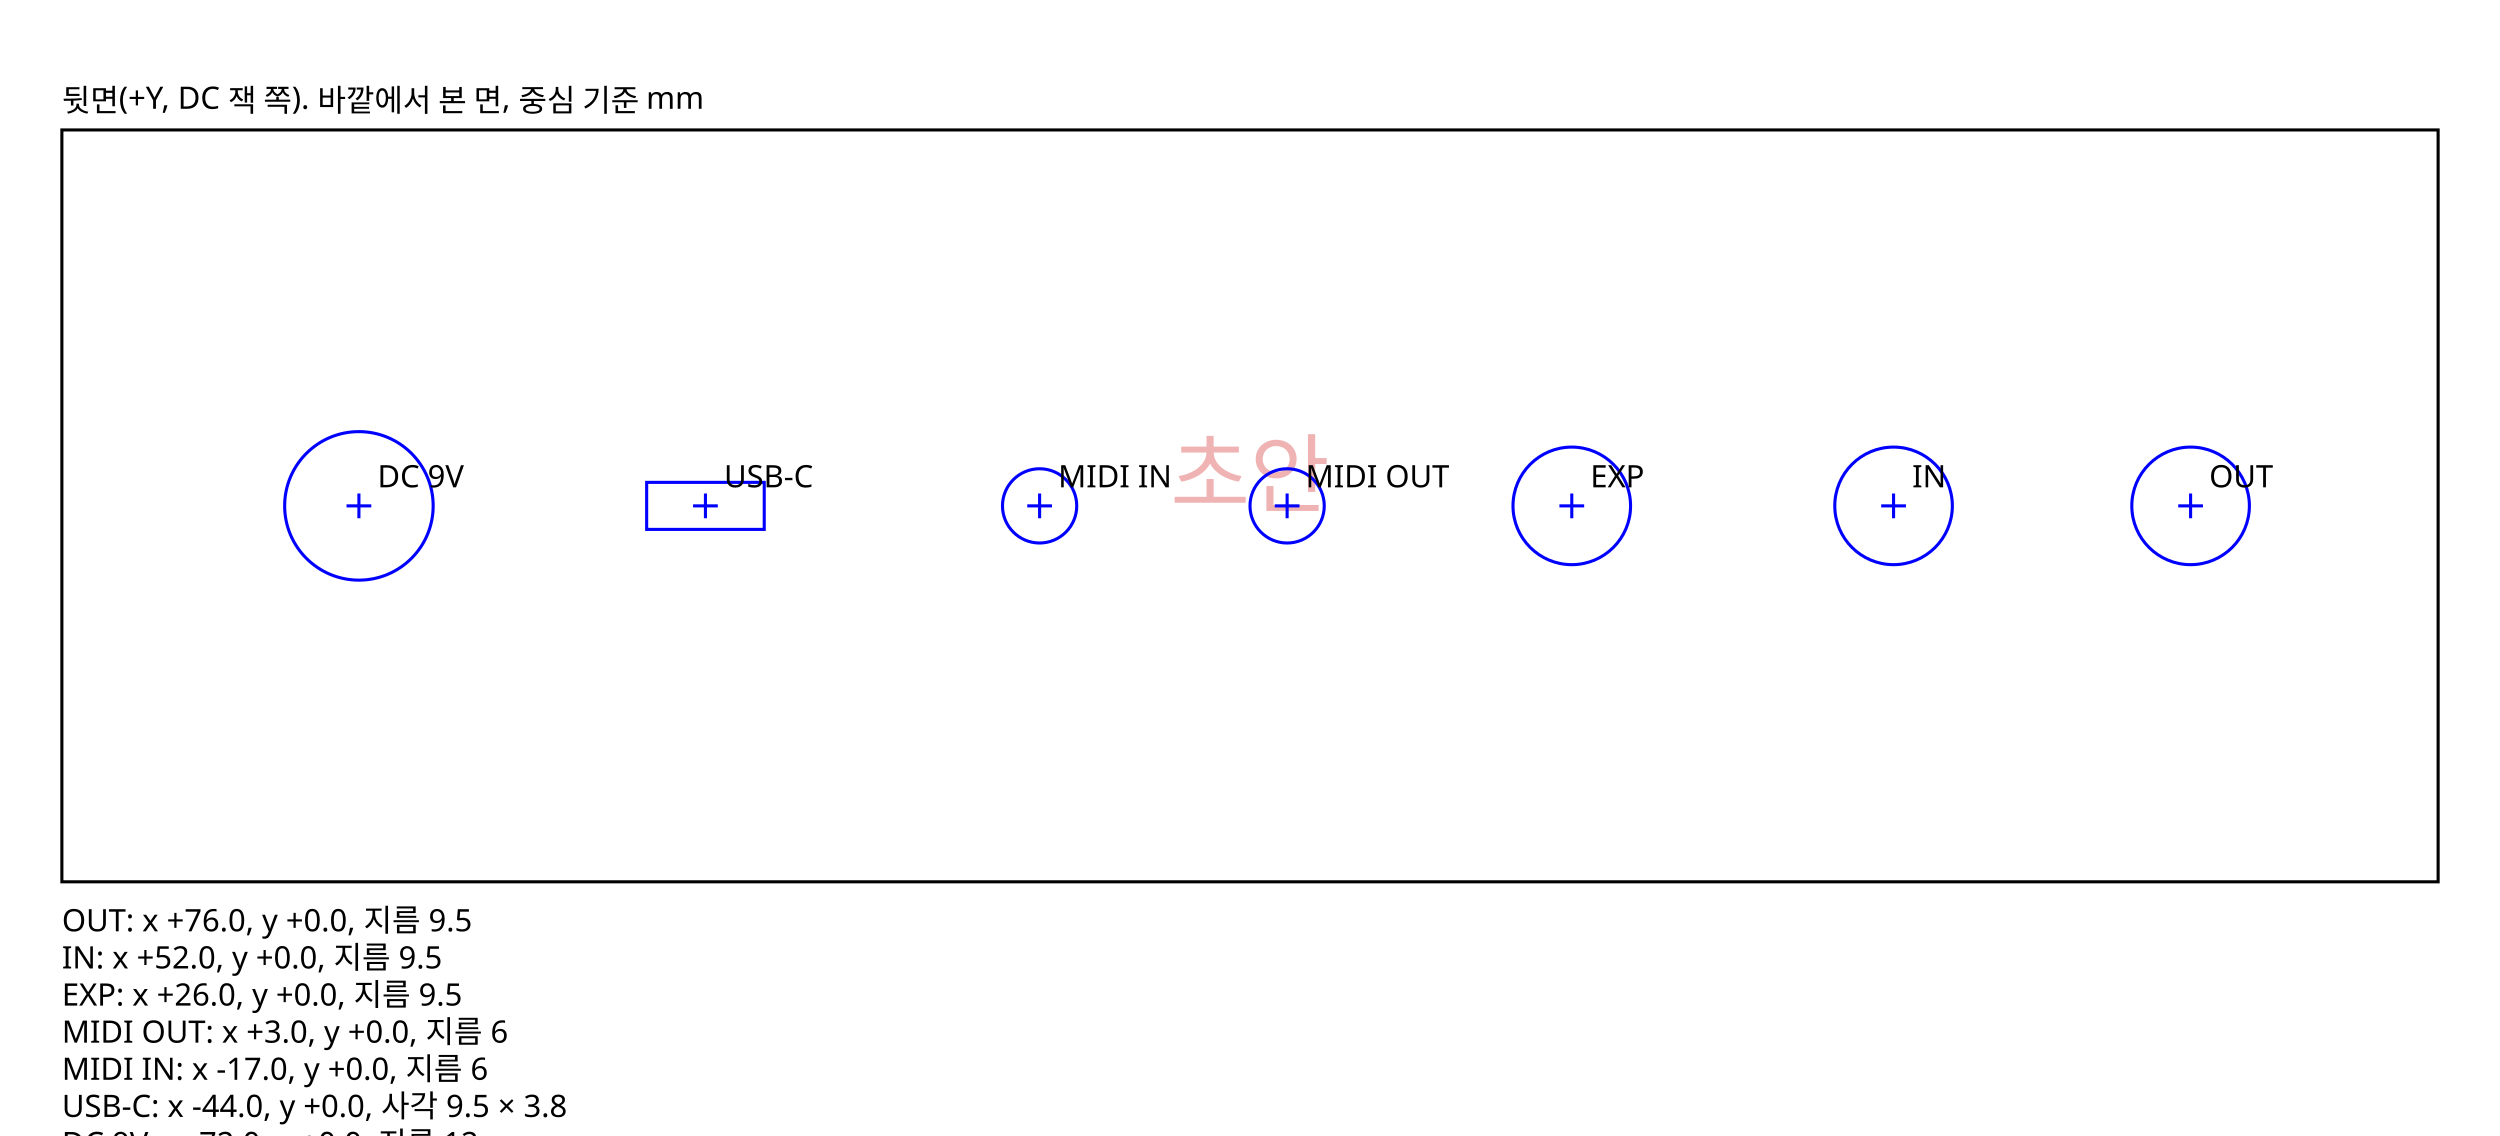
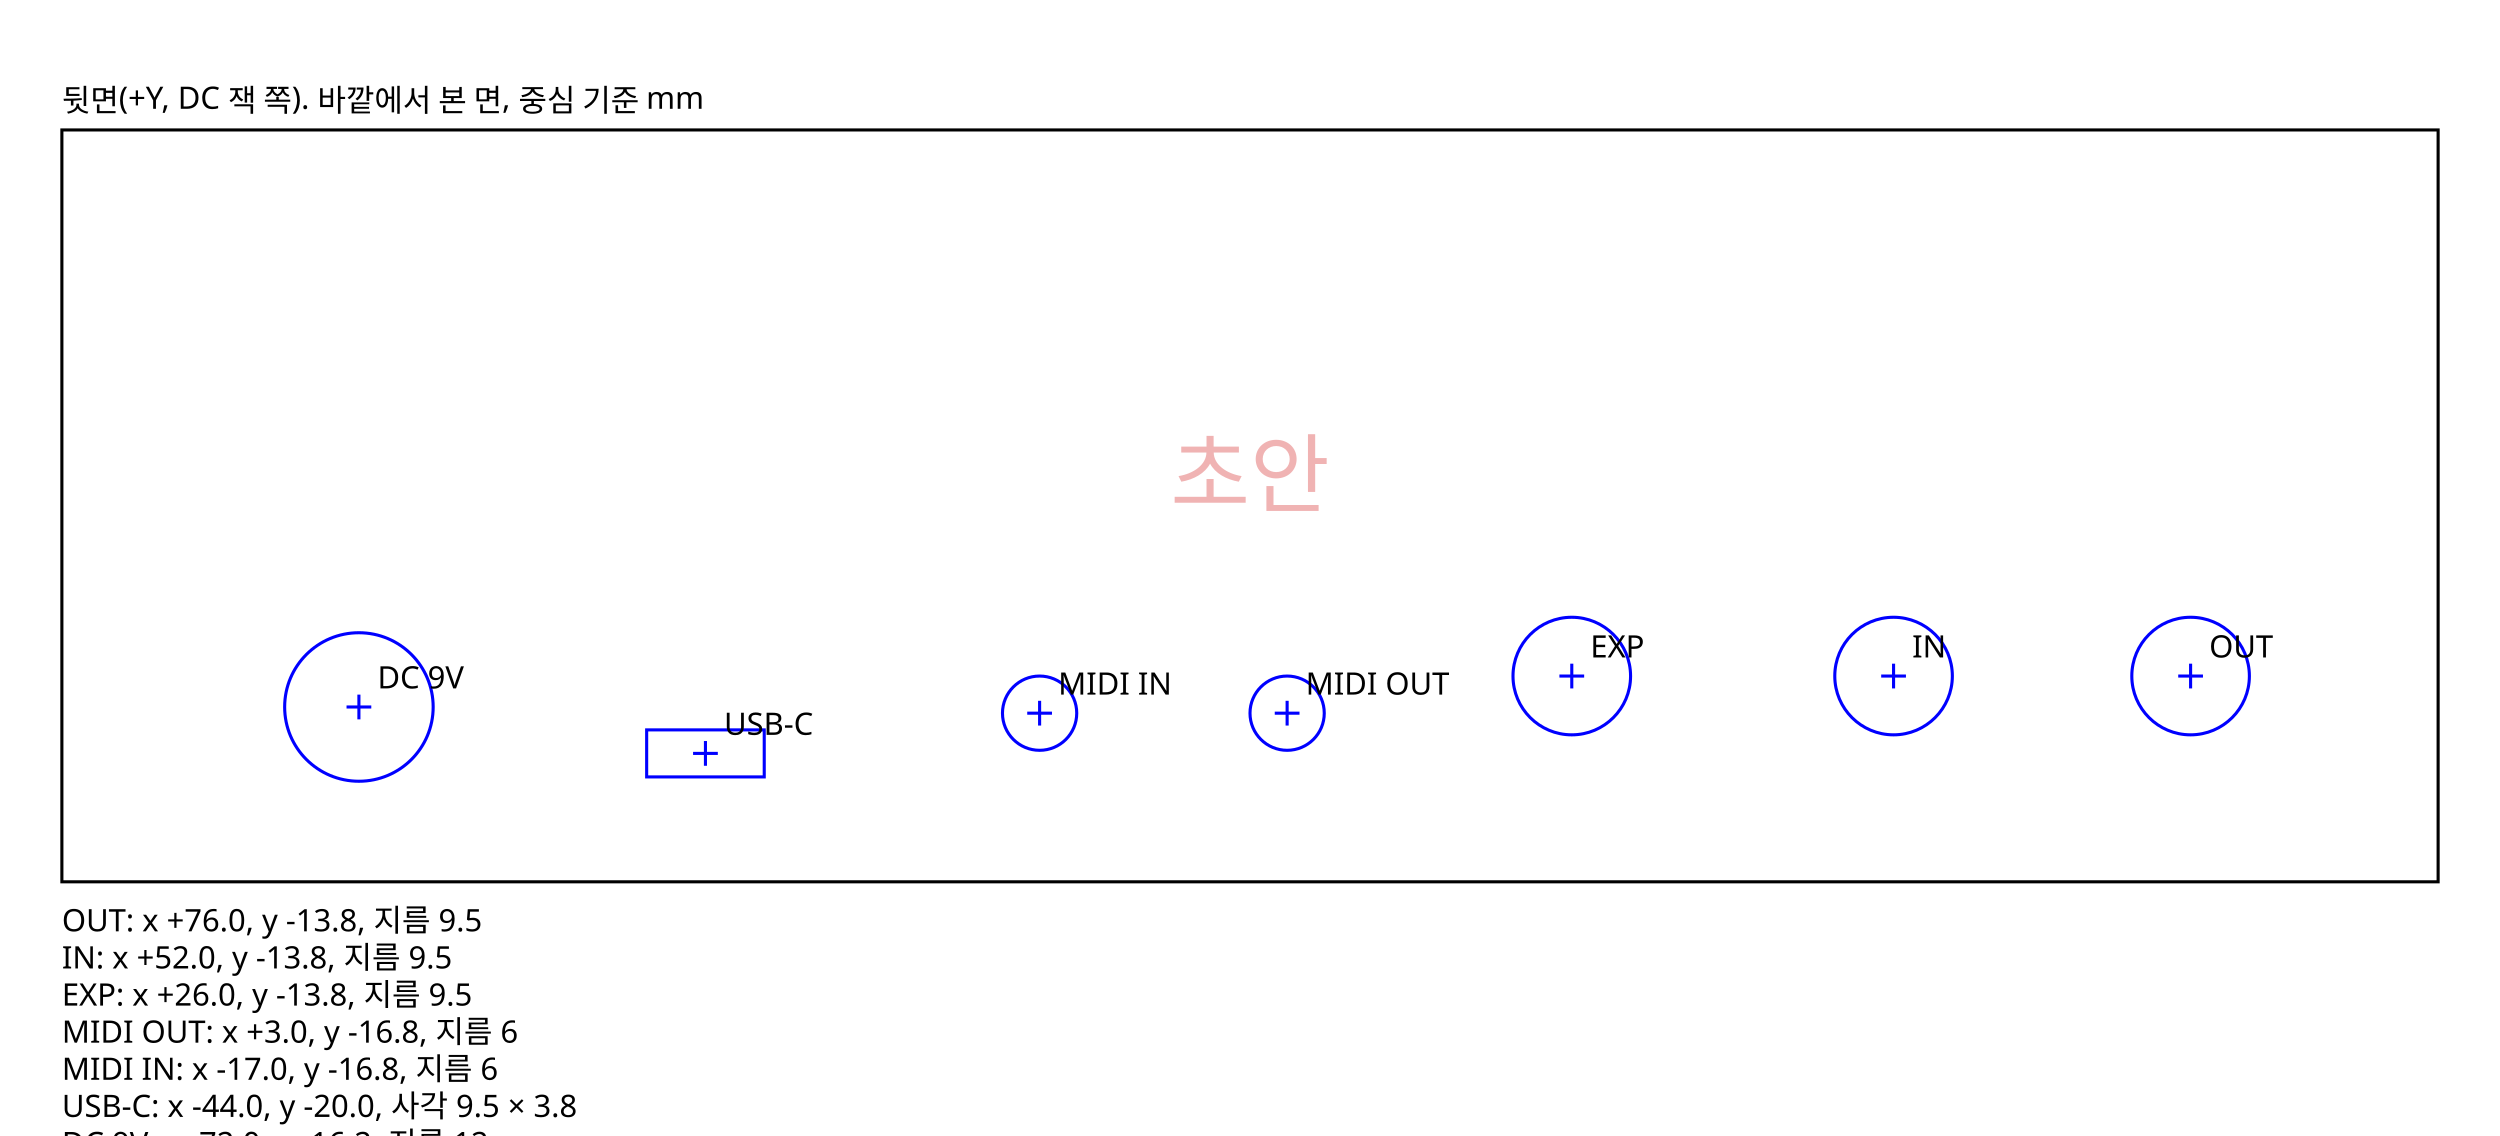
<svg xmlns="http://www.w3.org/2000/svg" width="808" height="367" viewBox="-20 -20 808 323" font-family="sans-serif" font-size="10">
  <rect x="0" y="0" width="768.0" height="243.0" fill="none" stroke="black" />
  <text x="384.0" y="121.5" font-size="28" fill="#c00" opacity="0.3" text-anchor="middle">초안</text>
  <text x="0" y="-6">뒷면(+Y, DC 잭 쪽). 바깥에서 본 면, 중심 기준 mm</text>
-   <circle cx="688.0" cy="121.5" r="19.0" fill="none" stroke="blue" />
-   <line x1="684.0" y1="121.5" x2="692.0" y2="121.5" stroke="blue" />
-   <line x1="688.0" y1="117.5" x2="688.0" y2="125.5" stroke="blue" />
-   <text x="694.0" y="115.5">OUT</text>
-   <circle cx="592.0" cy="121.5" r="19.0" fill="none" stroke="blue" />
-   <line x1="588.0" y1="121.5" x2="596.0" y2="121.5" stroke="blue" />
-   <line x1="592.0" y1="117.5" x2="592.0" y2="125.5" stroke="blue" />
-   <text x="598.0" y="115.5">IN</text>
-   <circle cx="488.0" cy="121.5" r="19.0" fill="none" stroke="blue" />
-   <line x1="484.0" y1="121.5" x2="492.0" y2="121.5" stroke="blue" />
-   <line x1="488.0" y1="117.5" x2="488.0" y2="125.5" stroke="blue" />
-   <text x="494.0" y="115.5">EXP</text>
-   <circle cx="396.0" cy="121.5" r="12.0" fill="none" stroke="blue" />
-   <line x1="392.0" y1="121.5" x2="400.0" y2="121.5" stroke="blue" />
-   <line x1="396.0" y1="117.5" x2="396.0" y2="125.5" stroke="blue" />
-   <text x="402.0" y="115.5">MIDI OUT</text>
-   <circle cx="316.0" cy="121.5" r="12.0" fill="none" stroke="blue" />
-   <line x1="312.0" y1="121.5" x2="320.0" y2="121.5" stroke="blue" />
-   <line x1="316.0" y1="117.5" x2="316.0" y2="125.5" stroke="blue" />
-   <text x="322.0" y="115.5">MIDI IN</text>
-   <rect x="189.0" y="113.9" width="38.0" height="15.2" fill="none" stroke="blue" />
-   <line x1="204.0" y1="121.5" x2="212.0" y2="121.5" stroke="blue" />
-   <line x1="208.0" y1="117.5" x2="208.0" y2="125.5" stroke="blue" />
-   <text x="214.0" y="115.5">USB-C</text>
-   <circle cx="96.0" cy="121.5" r="24.0" fill="none" stroke="blue" />
-   <line x1="92.0" y1="121.5" x2="100.0" y2="121.5" stroke="blue" />
-   <line x1="96.0" y1="117.5" x2="96.0" y2="125.5" stroke="blue" />
-   <text x="102.0" y="115.5">DC 9V</text>
-   <text x="0" y="259.0">OUT: x +76.0, y +0.0, 지름 9.5</text>
-   <text x="0" y="271.0">IN: x +52.0, y +0.0, 지름 9.5</text>
-   <text x="0" y="283.0">EXP: x +26.0, y +0.0, 지름 9.5</text>
-   <text x="0" y="295.0">MIDI OUT: x +3.0, y +0.0, 지름 6</text>
-   <text x="0" y="307.0">MIDI IN: x -17.0, y +0.0, 지름 6</text>
-   <text x="0" y="319.0">USB-C: x -44.0, y +0.0, 사각 9.5 × 3.8</text>
-   <text x="0" y="331.0">DC 9V: x -72.0, y +0.0, 지름 12</text>
+   <circle cx="688.0" cy="176.5" r="19.0" fill="none" stroke="blue" />
+   <line x1="684.0" y1="176.5" x2="692.0" y2="176.5" stroke="blue" />
+   <line x1="688.0" y1="172.5" x2="688.0" y2="180.5" stroke="blue" />
+   <text x="694.0" y="170.5">OUT</text>
+   <circle cx="592.0" cy="176.5" r="19.0" fill="none" stroke="blue" />
+   <line x1="588.0" y1="176.5" x2="596.0" y2="176.5" stroke="blue" />
+   <line x1="592.0" y1="172.5" x2="592.0" y2="180.5" stroke="blue" />
+   <text x="598.0" y="170.5">IN</text>
+   <circle cx="488.0" cy="176.5" r="19.0" fill="none" stroke="blue" />
+   <line x1="484.0" y1="176.5" x2="492.0" y2="176.5" stroke="blue" />
+   <line x1="488.0" y1="172.5" x2="488.0" y2="180.5" stroke="blue" />
+   <text x="494.0" y="170.5">EXP</text>
+   <circle cx="396.0" cy="188.5" r="12.0" fill="none" stroke="blue" />
+   <line x1="392.0" y1="188.5" x2="400.0" y2="188.5" stroke="blue" />
+   <line x1="396.0" y1="184.5" x2="396.0" y2="192.5" stroke="blue" />
+   <text x="402.0" y="182.5">MIDI OUT</text>
+   <circle cx="316.0" cy="188.5" r="12.0" fill="none" stroke="blue" />
+   <line x1="312.0" y1="188.5" x2="320.0" y2="188.5" stroke="blue" />
+   <line x1="316.0" y1="184.5" x2="316.0" y2="192.5" stroke="blue" />
+   <text x="322.0" y="182.5">MIDI IN</text>
+   <rect x="189.0" y="193.9" width="38.0" height="15.2" fill="none" stroke="blue" />
+   <line x1="204.0" y1="201.5" x2="212.0" y2="201.5" stroke="blue" />
+   <line x1="208.0" y1="197.5" x2="208.0" y2="205.5" stroke="blue" />
+   <text x="214.0" y="195.5">USB-C</text>
+   <circle cx="96.0" cy="186.5" r="24.0" fill="none" stroke="blue" />
+   <line x1="92.0" y1="186.5" x2="100.0" y2="186.5" stroke="blue" />
+   <line x1="96.0" y1="182.5" x2="96.0" y2="190.5" stroke="blue" />
+   <text x="102.0" y="180.5">DC 9V</text>
+   <text x="0" y="259.0">OUT: x +76.0, y -13.8, 지름 9.5</text>
+   <text x="0" y="271.0">IN: x +52.0, y -13.8, 지름 9.5</text>
+   <text x="0" y="283.0">EXP: x +26.0, y -13.8, 지름 9.5</text>
+   <text x="0" y="295.0">MIDI OUT: x +3.0, y -16.8, 지름 6</text>
+   <text x="0" y="307.0">MIDI IN: x -17.0, y -16.8, 지름 6</text>
+   <text x="0" y="319.0">USB-C: x -44.0, y -20.0, 사각 9.5 × 3.8</text>
+   <text x="0" y="331.0">DC 9V: x -72.0, y -16.2, 지름 12</text>
</svg>
